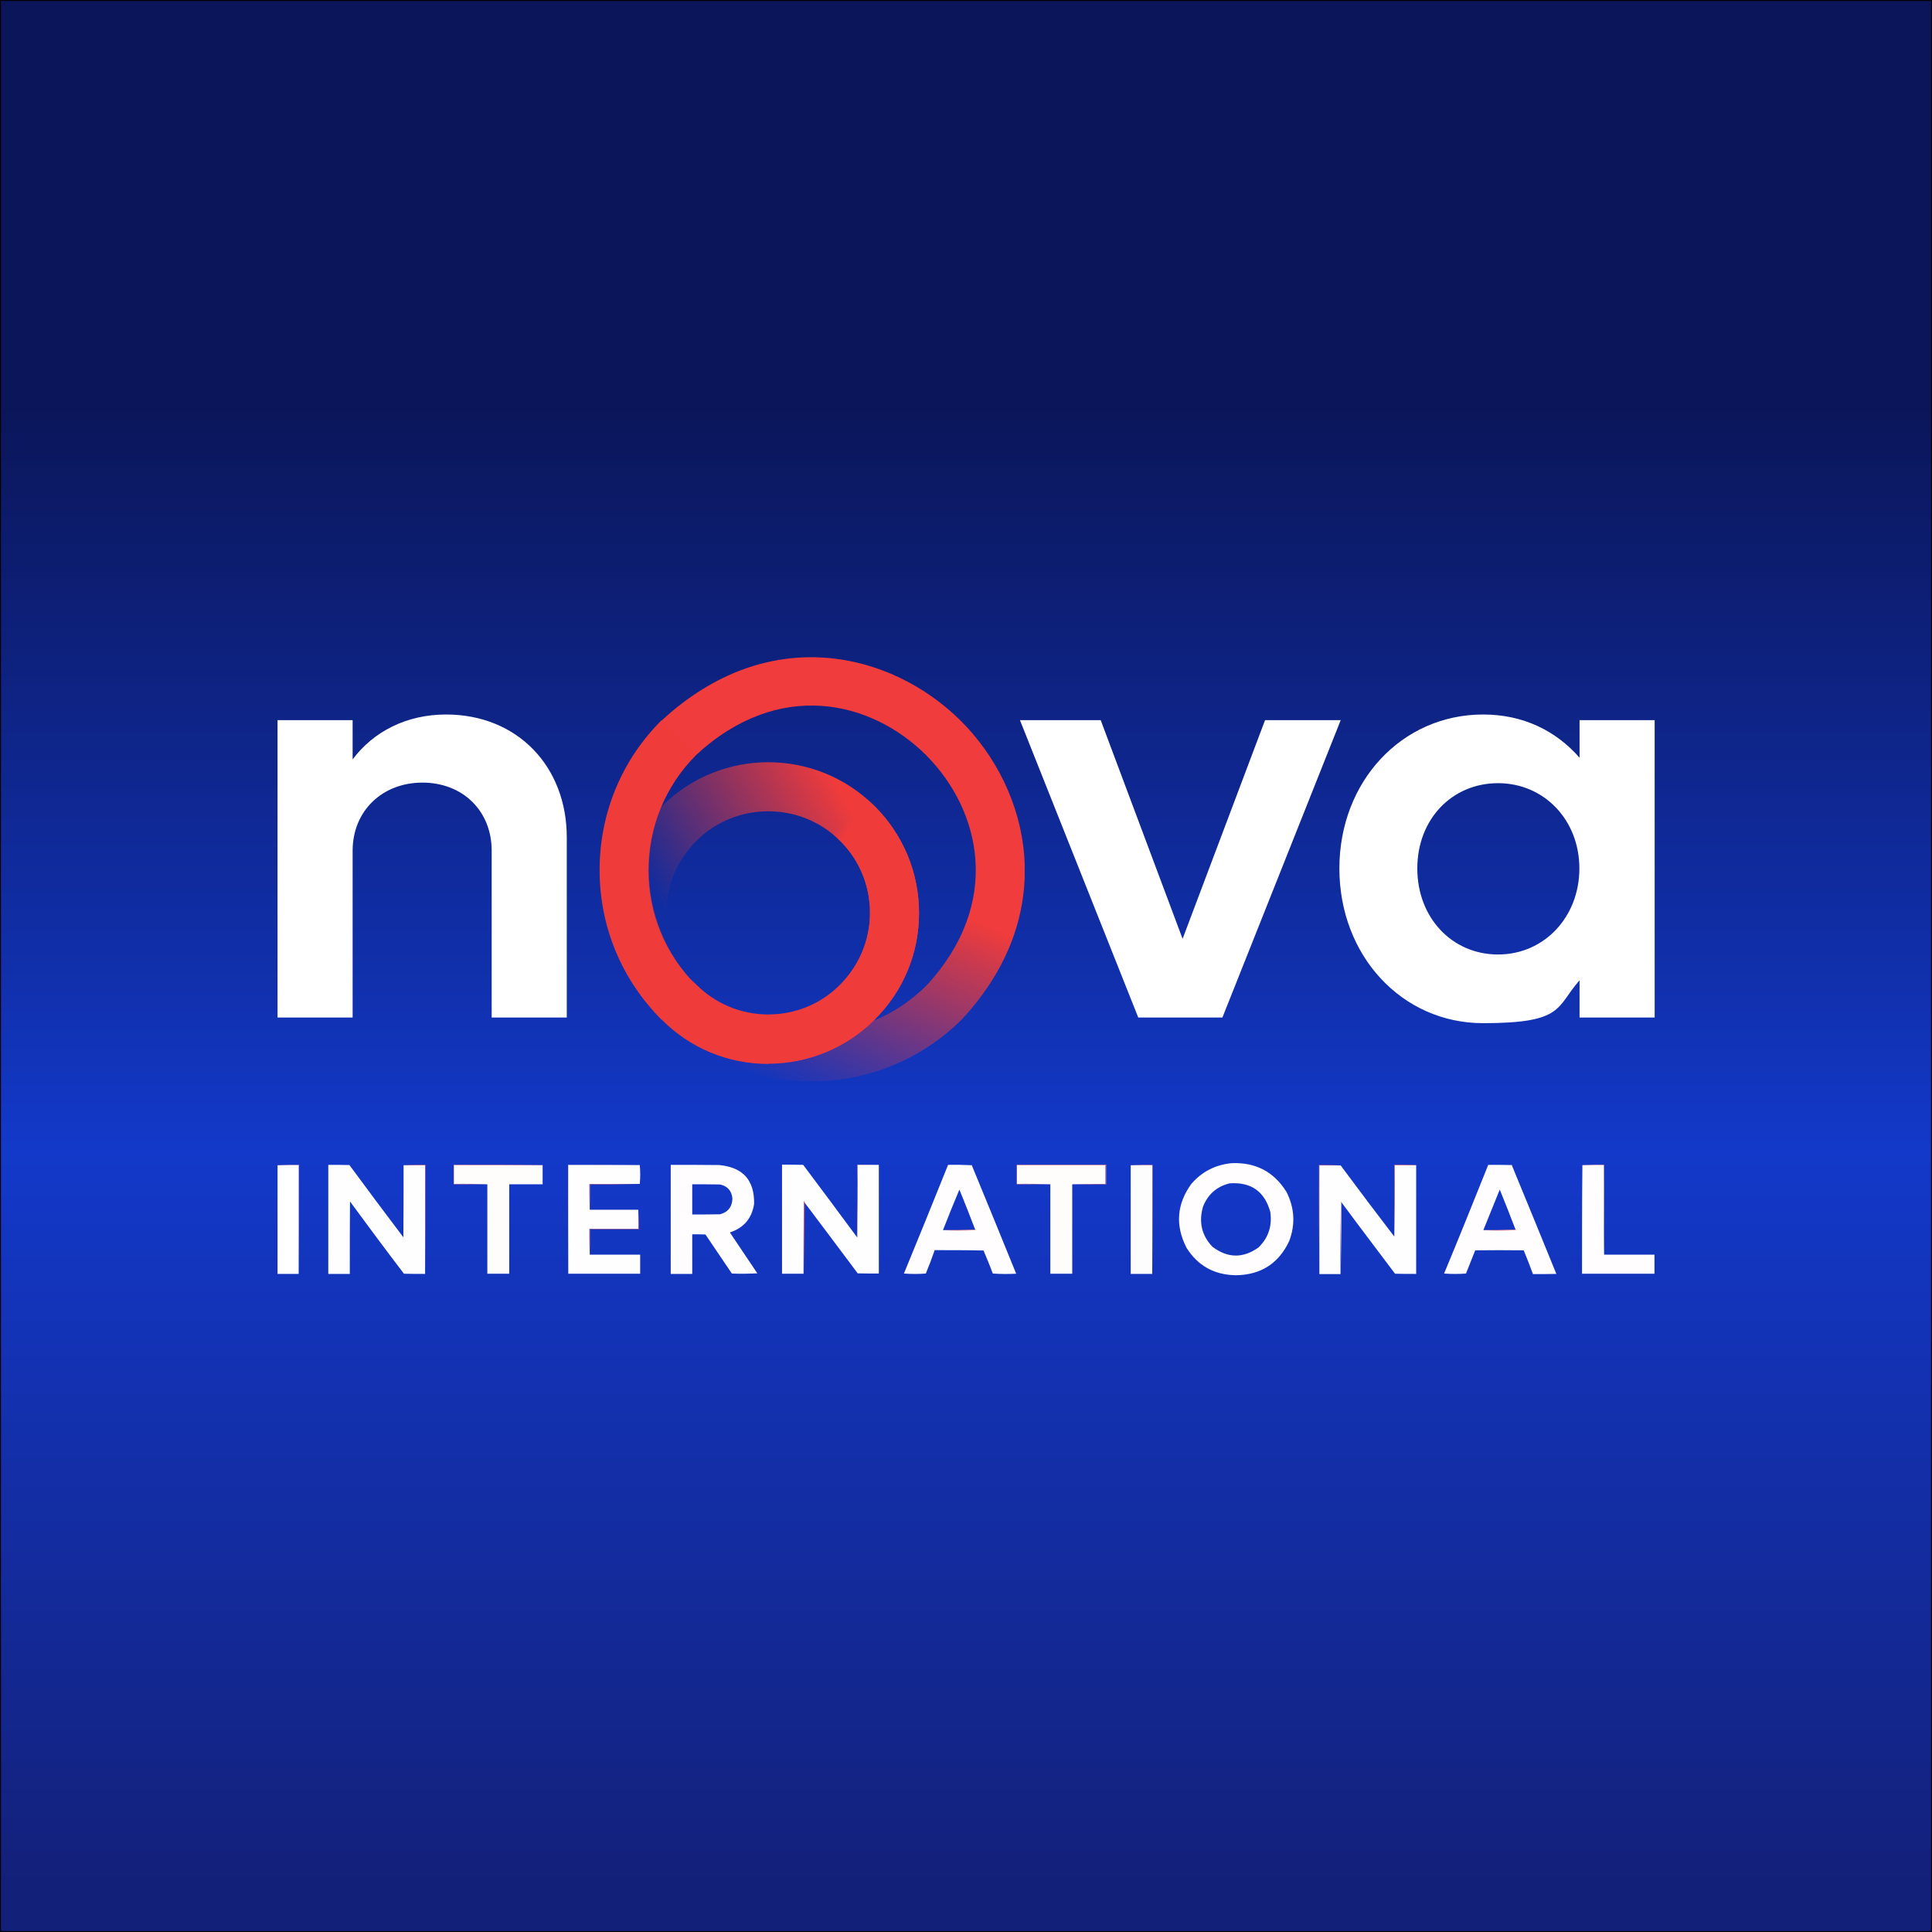
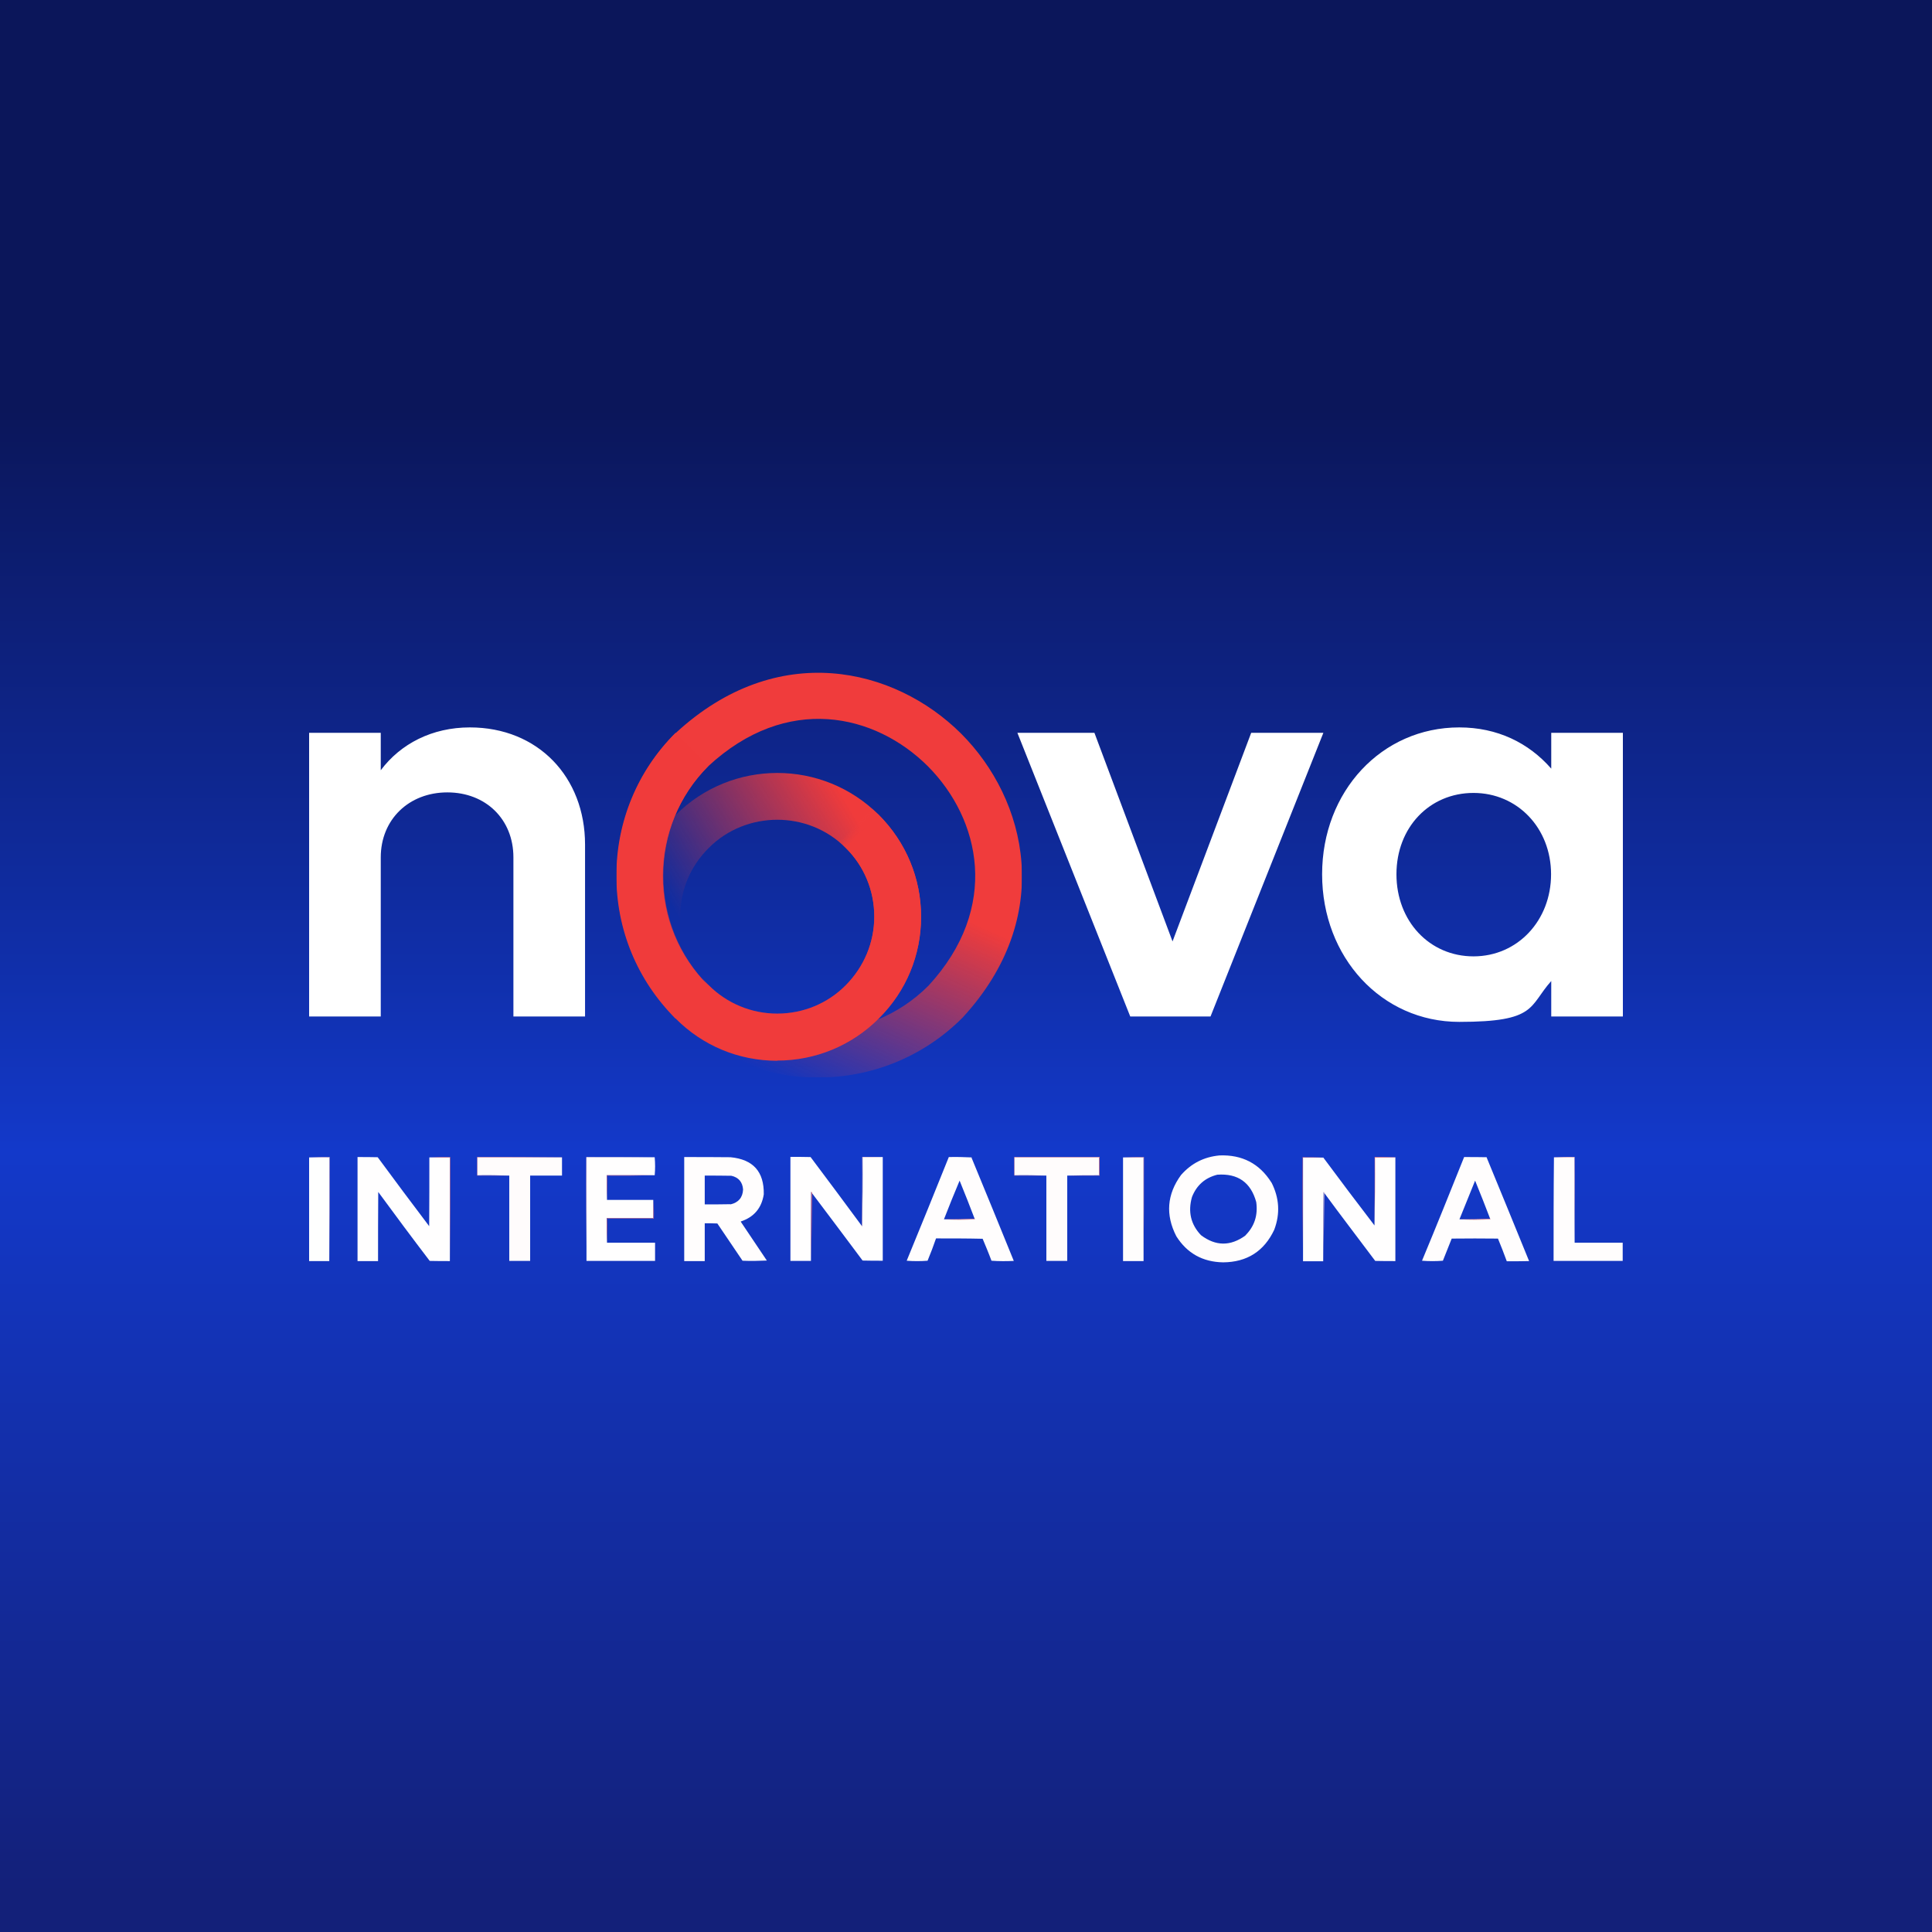
- <svg xmlns="http://www.w3.org/2000/svg" id="Vrstva_1" data-name="Vrstva 1" version="1.1" viewBox="0 0 1024 1024">
+ <svg xmlns="http://www.w3.org/2000/svg" width="250" height="250" viewBox="0 0 250 250" fill="none">
+   <rect width="250" height="250" fill="url(#paint0_linear_210_136)" />
+   <path d="M40 94.826H49.27V99.67C51.832 96.246 55.908 94.127 60.799 94.127C69.626 94.127 75.705 100.555 75.705 109.289V131.532H66.435V110.943C66.435 106.005 62.848 102.535 57.887 102.535C52.926 102.535 49.27 106.029 49.27 110.943V131.532H40V94.826ZM146.23 131.532H156.641L171.244 94.826H161.904L151.726 121.82L141.618 94.826H131.65L146.253 131.532H146.23ZM190.669 123.753C184.986 123.753 180.7 119.211 180.7 113.132C180.7 107.053 184.986 102.605 190.669 102.605C196.352 102.605 200.707 107.147 200.707 113.132C200.707 119.118 196.375 123.753 190.669 123.753ZM200.73 131.532H210V94.826H200.73V99.461C197.796 96.107 193.743 94.127 188.829 94.127C178.79 94.127 171.081 102.395 171.081 113.132C171.081 123.869 178.767 132.231 188.829 132.231C198.89 132.231 197.796 130.228 200.73 126.944V131.486V131.532Z" fill="white" />
+   <mask id="mask0_210_136" style="mask-type:luminance" maskUnits="userSpaceOnUse" x="79" y="87" width="54" height="53">
+     <path d="M132.231 87H79.757V139.404H132.231V87Z" fill="white" />
+   </mask>
+   <g mask="url(#mask0_210_136)">
+     <path d="M105.889 139.452C99.204 139.452 92.52 136.913 87.442 131.812C77.264 121.634 77.264 105.028 87.442 94.85C100.602 82.692 115.764 86.372 124.358 94.919C132.906 103.467 136.609 118.653 124.521 131.719C119.374 136.866 112.62 139.428 105.912 139.428H105.889V139.452ZM91.705 127.55C99.554 135.399 112.317 135.399 120.143 127.55C129.482 117.418 126.85 105.983 120.073 99.158C113.249 92.357 101.836 89.702 91.635 99.158C83.879 106.914 83.879 119.701 91.705 127.55Z" fill="url(#paint1_linear_210_136)" />
+     <path d="M100.579 137.262C95.594 137.262 90.936 135.329 87.419 131.789C83.926 128.295 81.946 123.614 81.946 118.629C81.946 113.645 83.879 108.987 87.419 105.47C94.686 98.203 106.471 98.203 113.738 105.47C117.232 108.987 119.188 113.645 119.188 118.629C119.188 123.614 117.255 128.272 113.715 131.789C110.221 135.282 105.54 137.239 100.555 137.239H100.579V137.262ZM100.579 106.076C97.365 106.076 94.127 107.287 91.705 109.732C89.259 112.178 88.025 115.252 88.025 118.606C88.025 121.96 89.329 125.128 91.705 127.48C94.057 129.832 97.225 131.16 100.579 131.16C103.932 131.16 107.1 129.856 109.452 127.48C111.805 125.104 113.132 121.96 113.132 118.606C113.132 115.252 111.828 112.085 109.452 109.732C106.984 107.263 103.769 106.076 100.579 106.076Z" fill="url(#paint2_linear_210_136)" />
+     <path d="M100.579 137.262C95.594 137.262 90.936 135.329 87.419 131.789C83.926 128.295 81.946 123.614 81.946 118.629C81.946 113.645 83.879 108.987 87.419 105.47C94.686 98.203 106.471 98.203 113.738 105.47C117.232 108.987 119.188 113.645 119.188 118.629C119.188 123.614 117.255 128.272 113.715 131.789C110.221 135.282 105.54 137.239 100.555 137.239H100.579V137.262ZM100.579 106.076C97.365 106.076 94.127 107.287 91.705 109.732C89.259 112.178 88.025 115.252 88.025 118.606C88.025 121.96 89.329 125.128 91.705 127.48C94.057 129.832 97.225 131.16 100.579 131.16C103.932 131.16 107.1 129.856 109.452 127.48C111.805 125.104 113.132 121.96 113.132 118.606C113.132 115.252 111.828 112.085 109.452 109.732C106.984 107.263 103.769 106.076 100.579 106.076Z" fill="url(#paint3_linear_210_136)" />
+     <path d="M87.419 131.812C82.458 126.851 79.757 120.306 79.757 113.319C79.757 106.332 82.482 99.74 87.419 94.826L91.681 99.088C87.885 102.885 85.766 107.939 85.766 113.319C85.766 118.699 87.862 123.753 91.681 127.55L87.419 131.812Z" fill="#F03B3B" />
+   </g>
+   <path fill-rule="evenodd" clip-rule="evenodd" d="M40 149.769H42.609V163.184H40V149.769Z" fill="#FEFFFE" />
+   <path fill-rule="evenodd" clip-rule="evenodd" d="M40 149.769C40.862 149.722 41.77 149.699 42.655 149.722C42.655 154.217 42.655 158.712 42.609 163.184V149.769H40Z" fill="#FBC7C7" />
+   <path fill-rule="evenodd" clip-rule="evenodd" d="M55.558 149.769H58.213V163.184C57.352 163.184 56.49 163.184 55.605 163.161C53.346 160.203 51.133 157.222 48.944 154.241C48.92 157.222 48.92 160.203 48.92 163.184H46.265V149.722C47.127 149.722 47.989 149.722 48.874 149.745C51.063 152.727 53.299 155.708 55.535 158.666C55.558 155.708 55.558 152.75 55.558 149.792V149.769Z" fill="#FFFEFE" />
+   <path fill-rule="evenodd" clip-rule="evenodd" d="M55.558 149.769C56.443 149.722 57.352 149.699 58.26 149.722C58.26 154.217 58.26 158.712 58.213 163.184V149.769H55.558Z" fill="#F47372" />
+   <path fill-rule="evenodd" clip-rule="evenodd" d="M72.724 149.769H61.8V152.075C63.174 152.075 64.525 152.075 65.923 152.121H61.754V149.699C65.434 149.699 69.09 149.699 72.747 149.745H72.724V149.769Z" fill="#F78786" />
+   <path fill-rule="evenodd" clip-rule="evenodd" d="M72.724 149.769V152.121H68.601V163.161H65.899V152.121C64.549 152.075 63.174 152.051 61.777 152.075V149.769H72.724Z" fill="#FFFCFC" />
+   <path fill-rule="evenodd" clip-rule="evenodd" d="M84.718 149.769H75.914V163.184C75.868 158.712 75.844 154.217 75.868 149.722C78.849 149.722 81.807 149.722 84.742 149.769H84.718Z" fill="#FAC0C0" />
+   <path fill-rule="evenodd" clip-rule="evenodd" d="M84.718 149.769C84.788 150.537 84.788 151.283 84.718 152.075H78.5C78.5 153.169 78.5 154.217 78.546 155.265H84.532V157.618H78.5C78.5 158.712 78.5 159.761 78.546 160.809H84.765V163.161H75.891V149.745H84.718V149.769Z" fill="#FFFEFE" />
+   <path fill-rule="evenodd" clip-rule="evenodd" d="M111.526 158.619C111.526 158.643 111.526 158.666 111.573 158.666C111.619 155.685 111.643 152.703 111.619 149.722H114.228V163.138C113.366 163.138 112.504 163.138 111.619 163.114C109.43 160.18 107.241 157.268 105.028 154.334C105.028 154.287 104.981 154.264 104.958 154.217C104.935 157.199 104.935 160.18 104.935 163.161H102.28V149.699C103.142 149.699 104.003 149.699 104.888 149.722C107.101 152.68 109.337 155.661 111.526 158.643V158.619Z" fill="#FFFEFE" />
+   <path fill-rule="evenodd" clip-rule="evenodd" d="M114.228 149.769H111.619C111.619 152.75 111.619 155.731 111.573 158.712C111.55 158.712 111.526 158.689 111.526 158.666C111.573 155.685 111.596 152.703 111.573 149.722C112.458 149.722 113.366 149.722 114.228 149.769Z" fill="#FBC5C5" />
+   <path fill-rule="evenodd" clip-rule="evenodd" d="M138.101 152.121C139.452 152.075 140.826 152.051 142.224 152.075V149.769H131.3V152.075C132.674 152.075 134.025 152.075 135.423 152.121H131.254V149.699H142.293V152.121H138.101Z" fill="#F78886" />
+   <path fill-rule="evenodd" clip-rule="evenodd" d="M138.101 152.121V163.161H135.399V152.121C134.049 152.075 132.674 152.051 131.277 152.075V149.769H142.2V152.075C140.826 152.075 139.475 152.075 138.078 152.121H138.101Z" fill="#FFFCFC" />
+   <path fill-rule="evenodd" clip-rule="evenodd" d="M145.321 149.769H147.976V163.184H145.321V149.769Z" fill="#FEFDFD" />
+   <path fill-rule="evenodd" clip-rule="evenodd" d="M145.321 149.769C146.206 149.722 147.115 149.699 148.023 149.722C148.023 154.217 148.023 158.712 147.976 163.184V149.769H145.321Z" fill="#F79C9C" />
+   <path fill-rule="evenodd" clip-rule="evenodd" d="M171.221 149.769H168.612V163.184C168.565 158.712 168.542 154.217 168.565 149.722C169.45 149.722 170.359 149.722 171.221 149.769Z" fill="#F47372" />
+   <path fill-rule="evenodd" clip-rule="evenodd" d="M171.221 149.769C173.41 152.727 175.646 155.685 177.859 158.573C177.905 155.685 177.928 152.75 177.905 149.769H180.56V163.184C179.699 163.184 178.837 163.184 177.952 163.161C175.739 160.203 173.503 157.292 171.314 154.31C171.314 154.287 171.314 154.264 171.267 154.264C171.221 157.245 171.197 160.226 171.221 163.208H168.612V149.792H171.221V149.769Z" fill="#FFFEFE" />
+   <path fill-rule="evenodd" clip-rule="evenodd" d="M180.584 149.769H177.928C177.928 152.75 177.928 155.708 177.882 158.573V149.699C178.814 149.699 179.699 149.699 180.584 149.745V149.769Z" fill="#F57574" />
+   <path fill-rule="evenodd" clip-rule="evenodd" d="M201.103 149.769H203.711C203.711 153.449 203.711 157.129 203.758 160.809H209.977V163.161H201.033C201.033 158.689 201.033 154.217 201.08 149.745L201.103 149.769Z" fill="#FFFDFD" />
+   <path fill-rule="evenodd" clip-rule="evenodd" d="M201.103 149.769C201.965 149.722 202.873 149.699 203.758 149.722V160.832C203.711 157.152 203.688 153.472 203.711 149.792H201.103V149.769Z" fill="#FBC6C6" />
+   <path fill-rule="evenodd" clip-rule="evenodd" d="M164.513 153.006C162.976 150.561 160.716 149.396 157.805 149.513C155.802 149.699 154.148 150.537 152.821 152.051C151.004 154.543 150.794 157.199 152.215 159.97C153.613 162.183 155.639 163.301 158.271 163.347C161.368 163.324 163.581 161.903 164.885 159.132C165.677 157.036 165.538 155.009 164.536 153.029H164.513V153.006ZM161.159 159.877C159.226 161.274 157.316 161.274 155.406 159.83C154.078 158.433 153.706 156.779 154.241 154.893C154.847 153.356 155.942 152.401 157.525 152.005C160.181 151.818 161.858 153.006 162.556 155.545C162.789 157.222 162.347 158.666 161.159 159.854V159.877Z" fill="#FFFDFD" />
+   <path fill-rule="evenodd" clip-rule="evenodd" d="M84.718 152.075C82.692 152.121 80.619 152.144 78.57 152.121V155.265C78.523 154.217 78.5 153.146 78.523 152.075H84.742H84.718Z" fill="#F6807F" />
+   <path fill-rule="evenodd" clip-rule="evenodd" d="M95.852 158.06C97.552 157.501 98.553 156.337 98.833 154.543C98.879 151.609 97.459 150.025 94.524 149.745C92.521 149.722 90.541 149.722 88.538 149.722V163.184H91.193V158.293C91.729 158.293 92.288 158.293 92.824 158.316C93.918 159.924 94.99 161.531 96.084 163.138C97.132 163.184 98.181 163.161 99.229 163.114C98.111 161.437 96.969 159.761 95.852 158.084H95.875L95.852 158.06ZM94.524 155.824C93.406 155.848 92.311 155.848 91.193 155.848V152.121C92.335 152.121 93.499 152.121 94.64 152.144C95.572 152.354 96.084 152.96 96.154 153.915C96.108 154.963 95.549 155.615 94.524 155.848V155.824Z" fill="#FFFDFD" />
+   <path fill-rule="evenodd" clip-rule="evenodd" d="M125.757 149.769C124.755 149.722 123.777 149.699 122.776 149.722C120.982 154.194 119.166 158.666 117.326 163.138C118.211 163.207 119.142 163.207 120.027 163.138C120.423 162.183 120.796 161.204 121.122 160.249C123.125 160.249 125.151 160.249 127.154 160.296C127.55 161.251 127.946 162.183 128.296 163.138C129.274 163.207 130.229 163.207 131.184 163.161C129.367 158.689 127.55 154.24 125.71 149.792H125.734L125.757 149.769ZM122.147 157.781C122.799 156.104 123.474 154.427 124.173 152.773C124.849 154.427 125.501 156.08 126.13 157.734C124.802 157.781 123.474 157.804 122.147 157.781Z" fill="#FFFDFD" />
+   <path fill-rule="evenodd" clip-rule="evenodd" d="M192.415 149.745C191.437 149.722 190.436 149.722 189.457 149.722C187.664 154.194 185.871 158.666 184.007 163.138C184.892 163.208 185.824 163.208 186.709 163.138C187.082 162.183 187.478 161.205 187.85 160.273C189.853 160.25 191.833 160.25 193.836 160.273C194.232 161.251 194.628 162.229 194.977 163.208C195.956 163.208 196.911 163.208 197.865 163.184C196.049 158.712 194.209 154.241 192.369 149.769H192.392L192.415 149.745ZM188.852 157.781C189.527 156.104 190.203 154.45 190.878 152.773C191.554 154.427 192.206 156.081 192.835 157.734C191.507 157.781 190.179 157.804 188.852 157.781Z" fill="#FFFDFD" />
+   <path fill-rule="evenodd" clip-rule="evenodd" d="M171.36 154.287C171.337 157.245 171.291 160.203 171.244 163.161C171.244 160.18 171.244 157.199 171.291 154.217C171.314 154.217 171.337 154.241 171.337 154.264L171.36 154.287Z" fill="#FBCECE" />
+   <path fill-rule="evenodd" clip-rule="evenodd" d="M105.075 154.334C105.051 157.268 105.005 160.203 104.958 163.138C104.958 160.156 104.958 157.175 104.982 154.194C105.028 154.217 105.051 154.264 105.051 154.31L105.075 154.334Z" fill="#F46C6C" />
+   <path fill-rule="evenodd" clip-rule="evenodd" d="M84.555 155.265C84.602 156.057 84.625 156.872 84.602 157.688H78.57V160.832C78.523 159.784 78.5 158.712 78.523 157.641H84.555V155.289V155.265Z" fill="#F57473" />
+   <path fill-rule="evenodd" clip-rule="evenodd" d="M126.13 157.734C126.153 157.734 126.176 157.734 126.176 157.781C124.825 157.851 123.474 157.851 122.147 157.781C123.474 157.781 124.802 157.781 126.13 157.734Z" fill="#F46C6C" />
+   <path fill-rule="evenodd" clip-rule="evenodd" d="M192.835 157.734C192.858 157.734 192.881 157.734 192.881 157.781C191.53 157.851 190.179 157.851 188.852 157.781C190.179 157.781 191.507 157.781 192.835 157.734Z" fill="#F46C6C" />
  <defs>
-     <style>
-       .cls-1 {
-         fill: #fffcfc;
-       }
- 
-       .cls-1, .cls-2, .cls-3, .cls-4, .cls-5, .cls-6, .cls-7, .cls-8, .cls-9, .cls-10, .cls-11, .cls-12, .cls-13, .cls-14, .cls-15, .cls-16, .cls-17, .cls-18, .cls-19, .cls-20, .cls-21, .cls-22, .cls-23, .cls-24 {
-         stroke-width: 0px;
-       }
- 
-       .cls-1, .cls-2, .cls-3, .cls-4, .cls-9, .cls-11, .cls-12, .cls-13, .cls-14, .cls-15, .cls-16, .cls-17, .cls-18, .cls-19, .cls-20, .cls-21, .cls-22, .cls-24 {
-         fill-rule: evenodd;
-       }
- 
-       .cls-2 {
-         fill: #f6807f;
-       }
- 
-       .cls-3 {
-         fill: #f57574;
-       }
- 
-       .cls-4 {
-         fill: #fffefe;
-       }
- 
-       .cls-5 {
-         fill: url(#Nepojmenovaný_přechod_2);
-       }
- 
-       .cls-6 {
-         fill: url(#Nepojmenovaný_přechod_4);
-       }
- 
-       .cls-7 {
-         fill: url(#Nepojmenovaný_přechod_3);
-       }
- 
-       .cls-25 {
-         clip-path: url(#clippath);
-       }
- 
-       .cls-8 {
-         fill: none;
-       }
- 
-       .cls-9 {
-         fill: #f78786;
-       }
- 
-       .cls-10 {
-         fill: #f03b3b;
-       }
- 
-       .cls-11 {
-         fill: #f47372;
-       }
- 
-       .cls-12 {
-         fill: #f78886;
-       }
- 
-       .cls-13 {
-         fill: #fffdfd;
-       }
- 
-       .cls-14 {
-         fill: #fefffe;
-       }
- 
-       .cls-15 {
-         fill: #fbc6c6;
-       }
- 
-       .cls-26 {
-         fill: url(#Nepojmenovaný_přechod);
-         stroke: #020202;
-         stroke-miterlimit: 10;
-       }
- 
-       .cls-16 {
-         fill: #fbc7c7;
-       }
- 
-       .cls-17 {
-         fill: #f79c9c;
-       }
- 
-       .cls-18 {
-         fill: #f46c6c;
-       }
- 
-       .cls-19 {
-         fill: #fbc5c5;
-       }
- 
-       .cls-20 {
-         fill: #f57473;
-       }
- 
-       .cls-21 {
-         fill: #fefdfd;
-       }
- 
-       .cls-22 {
-         fill: #fac0c0;
-       }
- 
-       .cls-23 {
-         fill: #fff;
-       }
- 
-       .cls-24 {
-         fill: #fbcece;
-       }
-     </style>
-     <linearGradient id="Nepojmenovaný_přechod" data-name="Nepojmenovaný přechod" x1="512" y1="79.3" x2="512" y2="-903.9" gradientTransform="translate(0 924)" gradientUnits="userSpaceOnUse">
-       <stop offset="0" stop-color="#132079" />
-       <stop offset=".4" stop-color="#1339ca" />
-       <stop offset=".5" stop-color="#102faa" />
-       <stop offset=".8" stop-color="#0b165a" />
+     <linearGradient id="paint0_linear_210_136" x1="125" y1="244.946" x2="125" y2="4.907" gradientUnits="userSpaceOnUse">
+       <stop stop-color="#132079" />
+       <stop offset="0.4" stop-color="#1339CA" />
+       <stop offset="0.5" stop-color="#102FAA" />
+       <stop offset="0.8" stop-color="#0B165A" />
    </linearGradient>
-     <clipPath id="clippath">
-       <rect class="cls-8" x="317.8" y="348.1" width="225.3" height="225" />
-     </clipPath>
-     <linearGradient id="Nepojmenovaný_přechod_2" data-name="Nepojmenovaný přechod 2" x1="434.9" y1="1497.3" x2="384.5" y2="1384.8" gradientTransform="translate(0 1948) scale(1 -1)" gradientUnits="userSpaceOnUse">
-       <stop offset="0" stop-color="#f03c3c" />
-       <stop offset="1" stop-color="#f03c3c" stop-opacity="0" />
+     <linearGradient id="paint1_linear_210_136" x1="107.03" y1="110.897" x2="95.291" y2="137.099" gradientUnits="userSpaceOnUse">
+       <stop stop-color="#F03C3C" />
+       <stop offset="1" stop-color="#F03C3C" stop-opacity="0" />
    </linearGradient>
-     <linearGradient id="Nepojmenovaný_přechod_3" data-name="Nepojmenovaný přechod 3" x1="463.6" y1="1498" x2="366.6" y2="1439.9" gradientTransform="translate(0 1948) scale(1 -1)" gradientUnits="userSpaceOnUse">
-       <stop offset="0" stop-color="#f03b3b" />
-       <stop offset="1" stop-color="#f03b3b" stop-opacity="0" />
+     <linearGradient id="paint2_linear_210_136" x1="113.715" y1="110.734" x2="91.123" y2="124.266" gradientUnits="userSpaceOnUse">
+       <stop stop-color="#F03B3B" />
+       <stop offset="1" stop-color="#F03B3B" stop-opacity="0" />
    </linearGradient>
-     <linearGradient id="Nepojmenovaný_přechod_4" data-name="Nepojmenovaný přechod 4" x1="403.4" y1="1468" x2="407.2" y2="1464.2" gradientTransform="translate(0 1948) scale(1 -1)" gradientUnits="userSpaceOnUse">
-       <stop offset="0" stop-color="#f03b3b" stop-opacity="0" />
-       <stop offset="1" stop-color="#f03b3b" />
+     <linearGradient id="paint3_linear_210_136" x1="99.694" y1="117.721" x2="100.579" y2="118.606" gradientUnits="userSpaceOnUse">
+       <stop stop-color="#F03B3B" stop-opacity="0" />
+       <stop offset="1" stop-color="#F03B3B" />
    </linearGradient>
  </defs>
-   <rect class="cls-26" width="1024" height="1024" />
-   <g>
-     <g>
-       <path class="cls-23" d="M147.1,381.7h39.8v20.8c11-14.7,28.5-23.8,49.5-23.8,37.9,0,64,27.6,64,65.1v95.5h-39.8v-88.4c0-21.2-15.4-36.1-36.7-36.1s-37,15-37,36.1v88.4h-39.8v-157.6h0ZM603.2,539.3h44.7l62.7-157.6h-40.1l-43.7,115.9-43.4-115.9h-42.8l62.7,157.6h0ZM794,505.9c-24.4,0-42.8-19.5-42.8-45.6s18.4-45.2,42.8-45.2,43.1,19.5,43.1,45.2-18.6,45.6-43.1,45.6ZM837.2,539.3h39.8v-157.6h-39.8v19.9c-12.6-14.4-30-22.9-51.1-22.9-43.1,0-76.2,35.5-76.2,81.6s33,82,76.2,82,38.5-8.6,51.1-22.7v19.5h0Z" />
-       <g class="cls-25">
-         <g>
-           <path class="cls-5" d="M430,573.3c-28.7,0-57.4-10.9-79.2-32.8-43.7-43.7-43.7-115,0-158.7,56.5-52.2,121.6-36.4,158.5.3,36.7,36.7,52.6,101.9.7,158-22.1,22.1-51.1,33.1-79.9,33.1h-.1ZM369.1,522.2c33.7,33.7,88.5,33.7,122.1,0,40.1-43.5,28.8-92.6-.3-121.9-29.3-29.2-78.3-40.6-122.1,0-33.3,33.3-33.3,88.2.3,121.9Z" />
-           <path class="cls-7" d="M407.2,563.9c-21.4,0-41.4-8.3-56.5-23.5-15-15-23.5-35.1-23.5-56.5s8.3-41.4,23.5-56.5c31.2-31.2,81.8-31.2,113,0,15,15.1,23.4,35.1,23.4,56.5s-8.3,41.4-23.5,56.5c-15,15-35.1,23.4-56.5,23.4h.1ZM407.2,430c-13.8,0-27.7,5.2-38.1,15.7-10.5,10.5-15.8,23.7-15.8,38.1s5.6,28,15.8,38.1c10.1,10.1,23.7,15.8,38.1,15.8s28-5.6,38.1-15.8c10.1-10.2,15.8-23.7,15.8-38.1s-5.6-28-15.8-38.1c-10.6-10.6-24.4-15.7-38.1-15.7h0Z" />
-           <path class="cls-6" d="M407.2,563.9c-21.4,0-41.4-8.3-56.5-23.5-15-15-23.5-35.1-23.5-56.5s8.3-41.4,23.5-56.5c31.2-31.2,81.8-31.2,113,0,15,15.1,23.4,35.1,23.4,56.5s-8.3,41.4-23.5,56.5c-15,15-35.1,23.4-56.5,23.4h.1ZM407.2,430c-13.8,0-27.7,5.2-38.1,15.7-10.5,10.5-15.8,23.7-15.8,38.1s5.6,28,15.8,38.1c10.1,10.1,23.7,15.8,38.1,15.8s28-5.6,38.1-15.8c10.1-10.2,15.8-23.7,15.8-38.1s-5.6-28-15.8-38.1c-10.6-10.6-24.4-15.7-38.1-15.7h0Z" />
-           <path class="cls-10" d="M350.7,540.5c-21.3-21.3-32.9-49.4-32.9-79.4s11.7-58.3,32.9-79.4l18.3,18.3c-16.3,16.3-25.4,38-25.4,61.1s9,44.8,25.4,61.1l-18.3,18.3h0v.2h0Z" />
-         </g>
-       </g>
-     </g>
-     <g>
-       <path class="cls-14" d="M147.1,617.6h11.2v57.6h-11.2v-57.6Z" />
-       <path class="cls-16" d="M147.1,617.6c3.7-.2,7.6-.3,11.4-.2,0,19.3,0,38.6-.2,57.8v-57.6h-11.2Z" />
-       <path class="cls-4" d="M213.9,617.6h11.4v57.6c-3.7,0-7.4,0-11.2-.1-9.7-12.7-19.2-25.5-28.6-38.3-.1,12.8-.1,25.6-.1,38.4h-11.4v-57.8c3.7,0,7.4,0,11.2.1,9.4,12.8,19,25.6,28.6,38.3.1-12.7.1-25.4.1-38.1Z" />
-       <path class="cls-11" d="M213.9,617.6c3.8-.2,7.7-.3,11.6-.2,0,19.3,0,38.6-.2,57.8v-57.6h-11.4Z" />
-       <path class="cls-9" d="M287.6,617.6h-46.9v9.9c5.9,0,11.7,0,17.7.2h-17.9v-10.4c15.8,0,31.5,0,47.2.2h-.1Z" />
-       <path class="cls-1" d="M287.6,617.6v10.1h-17.7v47.4h-11.6v-47.4c-5.8-.2-11.7-.3-17.7-.2v-9.9h47Z" />
-       <path class="cls-22" d="M339.1,617.6h-37.8v57.6c-.2-19.2-.3-38.5-.2-57.8,12.8,0,25.5,0,38.1.2h-.1Z" />
-       <path class="cls-4" d="M339.1,617.6c.3,3.3.3,6.5,0,9.9h-26.7c0,4.7,0,9.2.2,13.7h25.7v10.1h-25.9c0,4.7,0,9.2.2,13.7h26.7v10.1h-38.1v-57.6h37.9Z" />
-       <path class="cls-4" d="M454.2,655.6c0,.1,0,.2.2.2.2-12.8.3-25.6.2-38.4h11.2v57.6c-3.7,0-7.4,0-11.2-.1-9.4-12.6-18.8-25.1-28.3-37.7,0-.2-.2-.3-.3-.5-.1,12.8-.1,25.6-.1,38.4h-11.4v-57.8c3.7,0,7.4,0,11.2.1,9.5,12.7,19.1,25.5,28.5,38.3h0Z" />
-       <path class="cls-19" d="M465.8,617.6h-11.2c0,12.8,0,25.6-.2,38.4-.1,0-.2-.1-.2-.2.2-12.8.3-25.6.2-38.4,3.8,0,7.7,0,11.4.2h0Z" />
-       <path class="cls-12" d="M568.3,627.7c5.8-.2,11.7-.3,17.7-.2v-9.9h-46.9v9.9c5.9,0,11.7,0,17.7.2h-17.9v-10.4h47.4v10.4h-18Z" />
-       <path class="cls-1" d="M568.3,627.7v47.4h-11.6v-47.4c-5.8-.2-11.7-.3-17.7-.2v-9.9h46.9v9.9c-5.9,0-11.7,0-17.7.2h.1Z" />
-       <path class="cls-21" d="M599.3,617.6h11.4v57.6h-11.4v-57.6Z" />
-       <path class="cls-17" d="M599.3,617.6c3.8-.2,7.7-.3,11.6-.2,0,19.3,0,38.6-.2,57.8v-57.6h-11.4Z" />
-       <path class="cls-11" d="M710.5,617.6h-11.2v57.6c-.2-19.2-.3-38.5-.2-57.8,3.8,0,7.7,0,11.4.2Z" />
-       <path class="cls-4" d="M710.5,617.6c9.4,12.7,19,25.4,28.5,37.8.2-12.4.3-25,.2-37.8h11.4v57.6c-3.7,0-7.4,0-11.2-.1-9.5-12.7-19.1-25.2-28.5-38,0-.1,0-.2-.2-.2-.2,12.8-.3,25.6-.2,38.4h-11.2v-57.6h11.2Z" />
-       <path class="cls-3" d="M750.7,617.6h-11.4c0,12.8,0,25.5-.2,37.8v-38.1c4,0,7.8,0,11.6.2h0Z" />
-       <path class="cls-13" d="M838.8,617.6h11.2c0,15.8,0,31.6.2,47.4h26.7v10.1h-38.4c0-19.2,0-38.4.2-57.6Z" />
-       <path class="cls-15" d="M838.8,617.6c3.7-.2,7.6-.3,11.4-.2v47.7c-.2-15.8-.3-31.6-.2-47.4h-11.2Z" />
-       <path class="cls-13" d="M681.7,631.5c-6.6-10.5-16.3-15.5-28.8-15-8.6.8-15.7,4.4-21.4,10.9-7.8,10.7-8.7,22.1-2.6,34,6,9.5,14.7,14.3,26,14.5,13.3-.1,22.8-6.2,28.4-18.1,3.4-9,2.8-17.7-1.5-26.2h-.1ZM667.3,661c-8.3,6-16.5,6-24.7-.2-5.7-6-7.3-13.1-5-21.2,2.6-6.6,7.3-10.7,14.1-12.4,11.4-.8,18.6,4.3,21.6,15.2,1,7.2-.9,13.4-6,18.5h0Z" />
-       <path class="cls-2" d="M339.1,627.5c-8.7.2-17.6.3-26.4.2v13.5c-.2-4.5-.3-9.1-.2-13.7h26.7-.1Z" />
-       <path class="cls-13" d="M386.9,653.2c7.3-2.4,11.6-7.4,12.8-15.1.2-12.6-5.9-19.4-18.5-20.6-8.6-.1-17.1-.1-25.7-.1v57.8h11.4v-21c2.3,0,4.7,0,7,.1,4.7,6.9,9.3,13.8,14,20.7,4.5.2,9,.1,13.5-.1-4.8-7.2-9.7-14.4-14.5-21.6h.1ZM381.2,643.6c-4.8.1-9.5.1-14.3.1v-16c4.9,0,9.9,0,14.8.1,4,.9,6.2,3.5,6.5,7.6-.2,4.5-2.6,7.3-7,8.3h0Z" />
-       <path class="cls-13" d="M515.3,617.6c-4.3-.2-8.5-.3-12.8-.2-7.7,19.2-15.5,38.4-23.4,57.6,3.8.3,7.8.3,11.6,0,1.7-4.1,3.3-8.3,4.7-12.4,8.6,0,17.3,0,25.9.2,1.7,4.1,3.4,8.1,4.9,12.2,4.2.3,8.3.3,12.4.1-7.8-19.2-15.6-38.3-23.5-57.4h.1ZM499.8,652c2.8-7.2,5.7-14.4,8.7-21.5,2.9,7.1,5.7,14.2,8.4,21.3-5.7.2-11.4.3-17.1.2Z" />
-       <path class="cls-13" d="M801.5,617.5c-4.2-.1-8.5-.1-12.7-.1-7.7,19.2-15.4,38.4-23.4,57.6,3.8.3,7.8.3,11.6,0,1.6-4.1,3.3-8.3,4.9-12.3,8.6-.1,17.1-.1,25.7,0,1.7,4.2,3.4,8.4,4.9,12.6,4.2,0,8.3,0,12.4-.1-7.8-19.2-15.7-38.4-23.6-57.6h.1ZM786.2,652c2.9-7.2,5.8-14.3,8.7-21.5,2.9,7.1,5.7,14.2,8.4,21.3-5.7.2-11.4.3-17.1.2Z" />
-       <path class="cls-24" d="M711.1,637c-.1,12.7-.3,25.4-.5,38.1,0-12.8,0-25.6.2-38.4.1,0,.2.1.2.2Z" />
-       <path class="cls-18" d="M426.5,637.2c-.1,12.6-.3,25.2-.5,37.8,0-12.8,0-25.6.1-38.4.2.1.3.3.3.5h0Z" />
-       <path class="cls-20" d="M338.4,641.2c.2,3.4.3,6.9.2,10.4h-25.9v13.5c-.2-4.5-.3-9.1-.2-13.7h25.9v-10.1Z" />
-       <path class="cls-18" d="M516.9,651.8c.1,0,.2,0,.2.2-5.8.3-11.6.3-17.3,0,5.7,0,11.4,0,17.1-.2Z" />
-       <path class="cls-18" d="M803.3,651.8c.1,0,.2,0,.2.2-5.8.3-11.6.3-17.3,0,5.7,0,11.4,0,17.1-.2Z" />
-     </g>
-   </g>
</svg>
